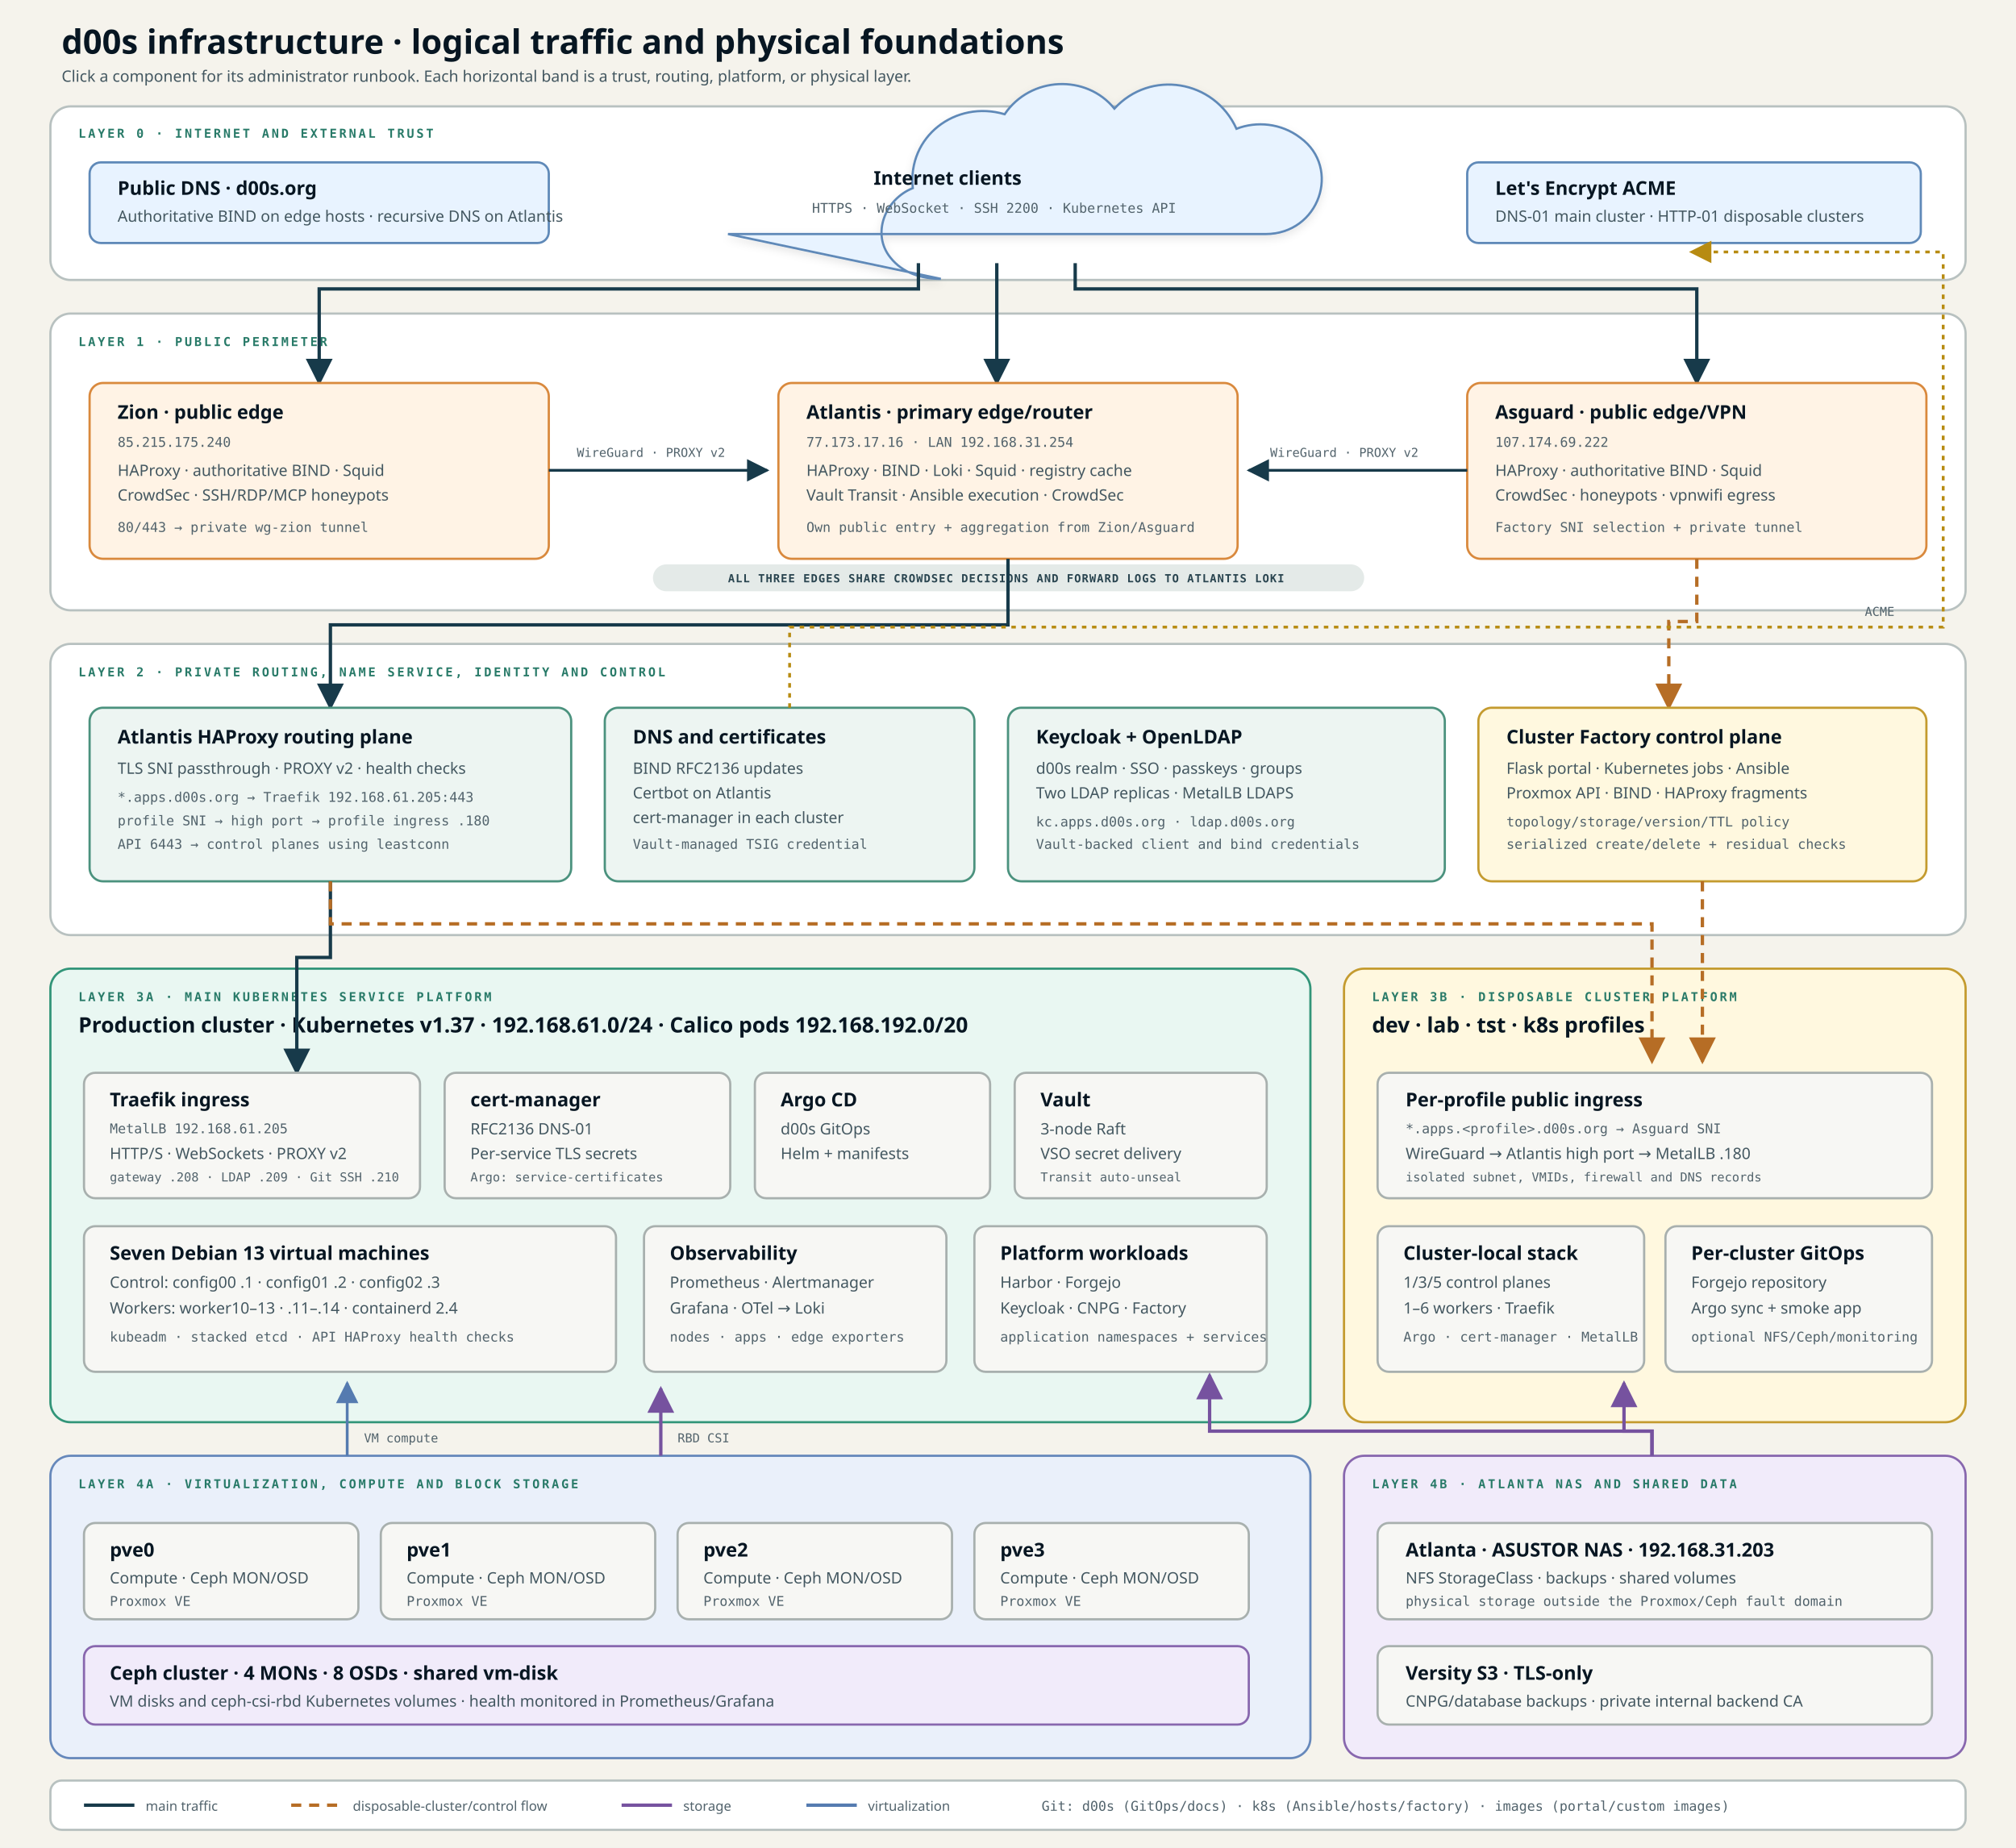
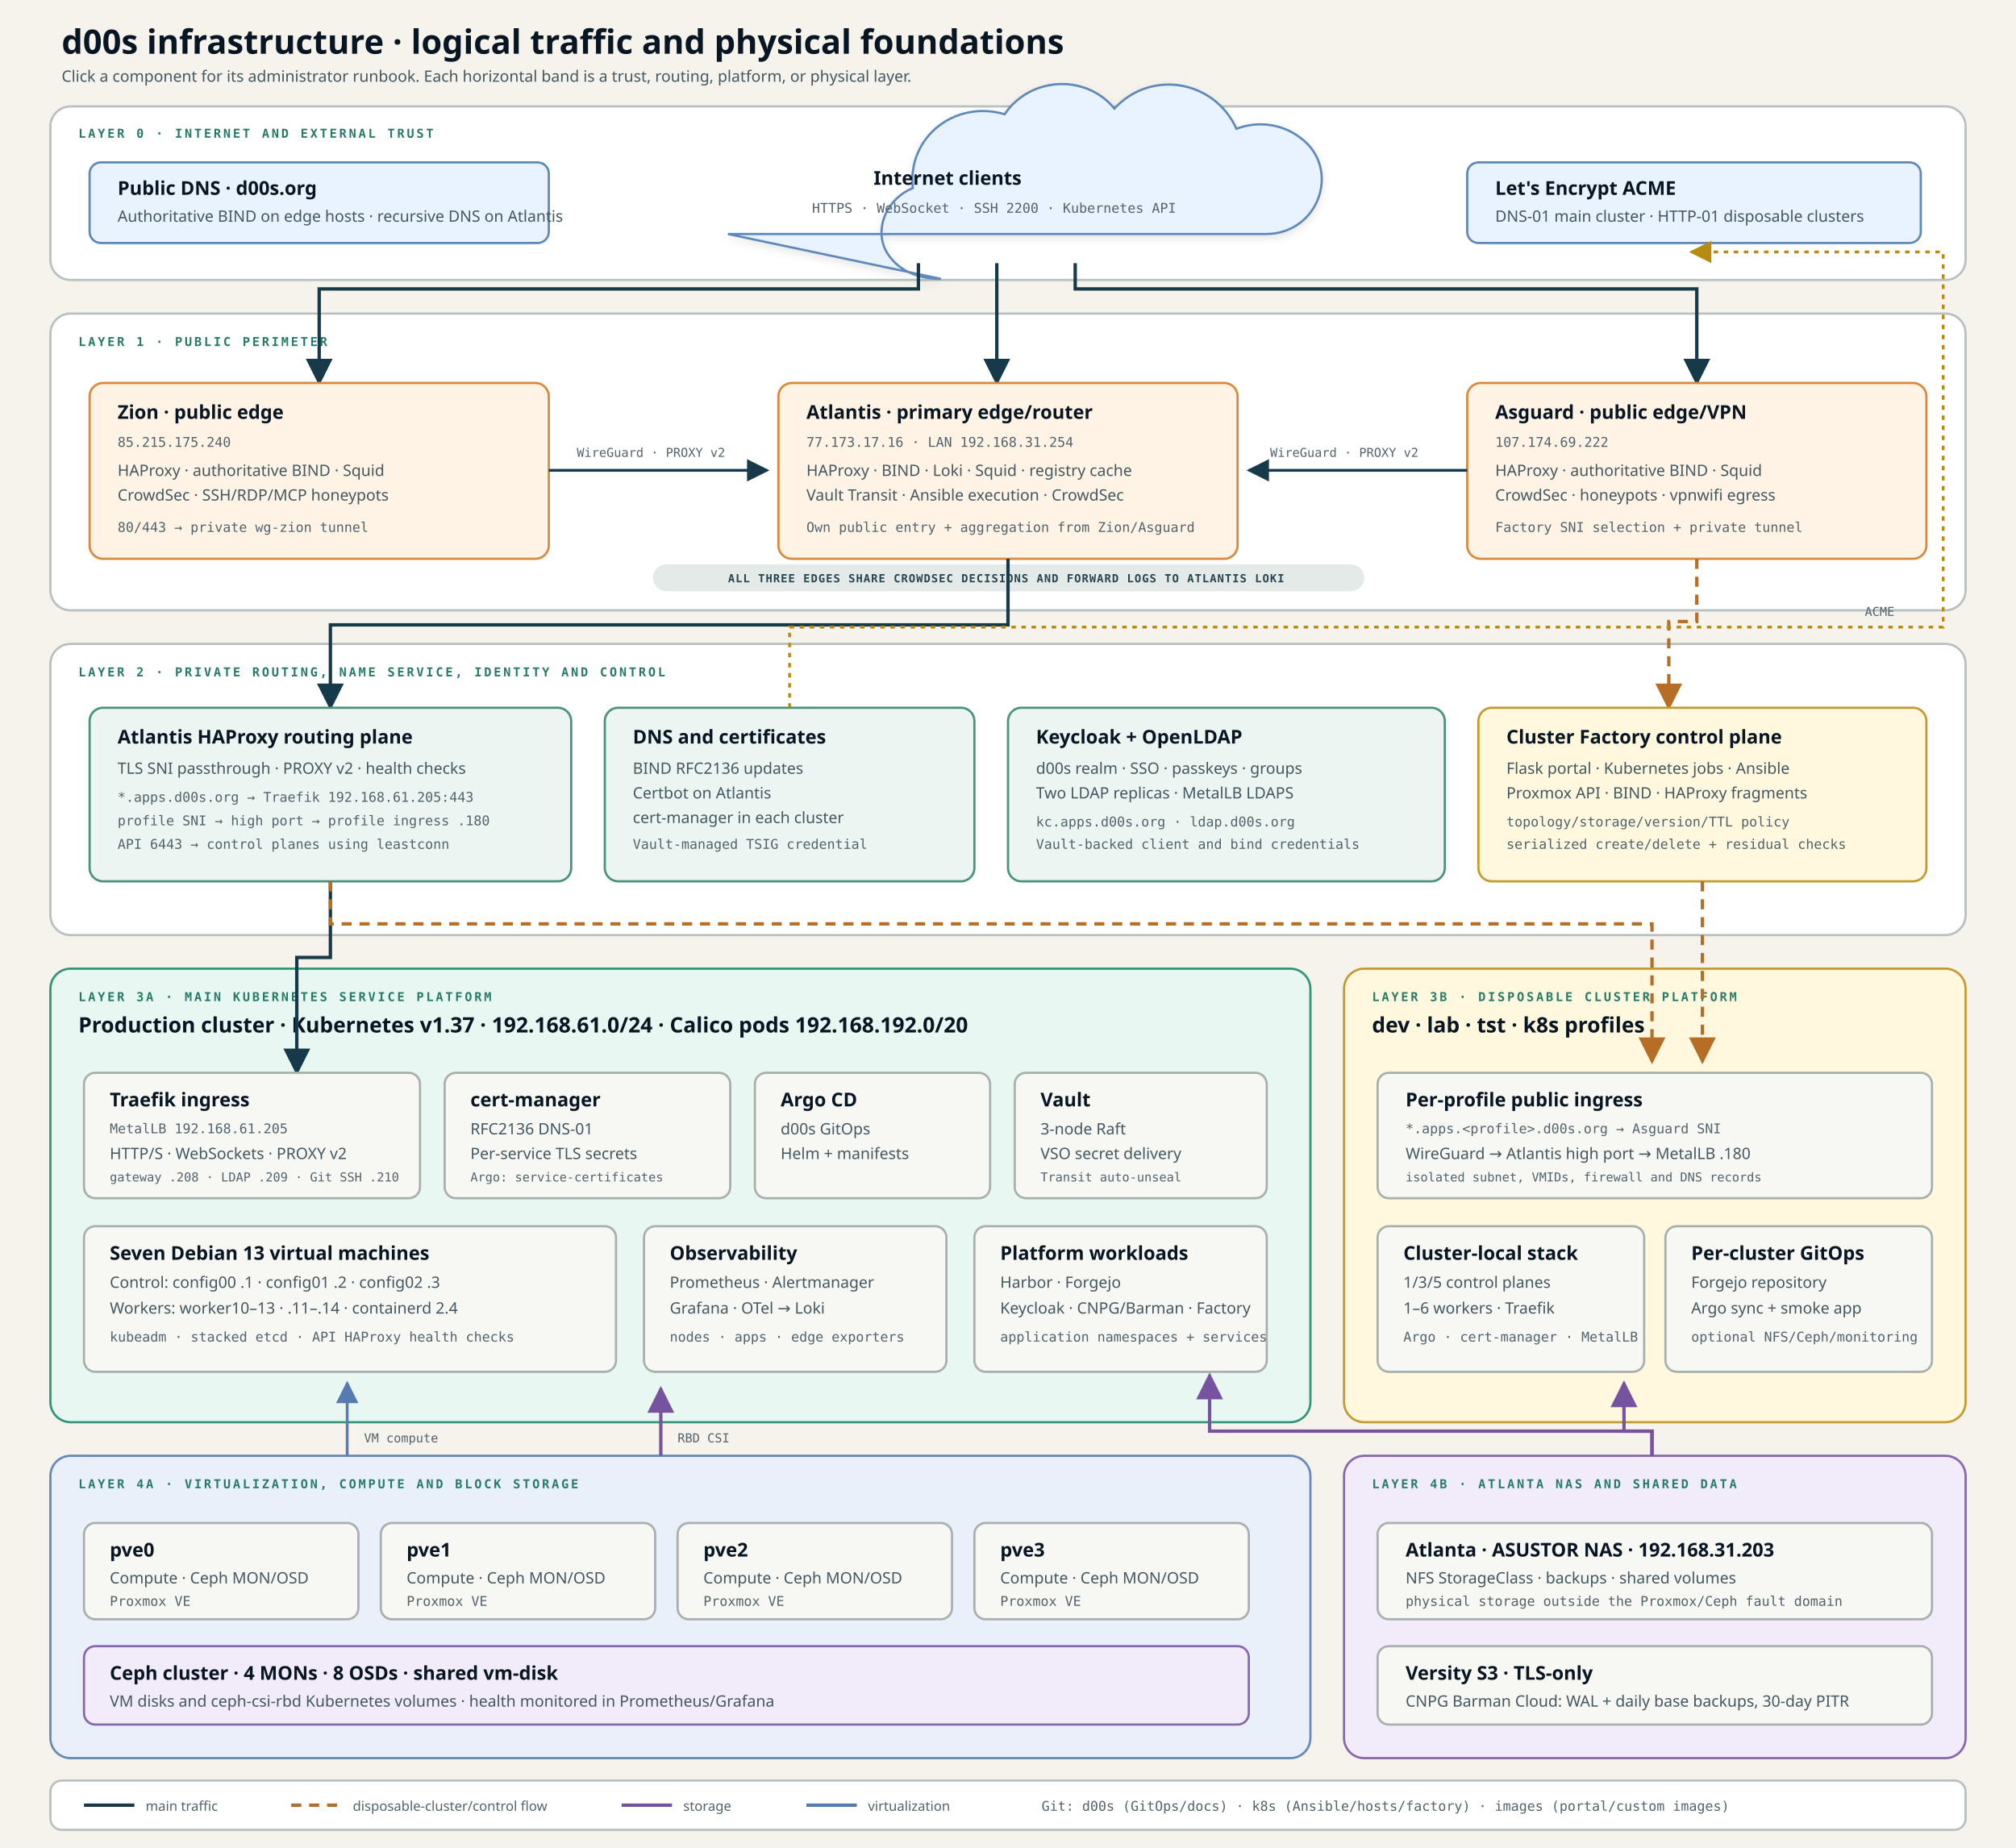
<svg xmlns="http://www.w3.org/2000/svg" viewBox="0 0 1800 1650" role="img" aria-labelledby="title desc">
  <defs>
    <style>
      .bg{fill:#f5f3ec}.layer{fill:#fff;stroke:#b8c1c0;stroke-width:2}.internet{fill:#e8f3ff;stroke:#5f89b8;stroke-width:2}.edge{fill:#fff3e5;stroke:#d9893d;stroke-width:2}.route{fill:#edf5f2;stroke:#4b927e;stroke-width:2}.cluster{fill:#e9f7f2;stroke:#329579;stroke-width:2}.factory{fill:#fff8df;stroke:#c49b2f;stroke-width:2}.infra{fill:#eaf0fa;stroke:#6688bb;stroke-width:2}.data{fill:#f1ebfa;stroke:#8867ae;stroke-width:2}.neutral{fill:#f7f7f4;stroke:#a8b0ae;stroke-width:2}.heading{font:750 30px system-ui,sans-serif;fill:#071622}.layer-title{font:750 19px system-ui,sans-serif;fill:#071622}.label{font:750 17px system-ui,sans-serif;fill:#071622}.small{font:14px system-ui,sans-serif;fill:#435760}.tiny{font:12px ui-monospace,SFMono-Regular,monospace;fill:#52636c}.micro{font:11px ui-monospace,SFMono-Regular,monospace;fill:#52636c}.eyebrow{font:700 11px ui-monospace,SFMono-Regular,monospace;fill:#287a68;letter-spacing:2px}.flow{fill:none;stroke:#173a4a;stroke-width:3;marker-end:url(#arrow)}.flow2{fill:none;stroke:#173a4a;stroke-width:2.5;marker-end:url(#arrow)}.alt{fill:none;stroke:#b66d25;stroke-width:3;stroke-dasharray:9 7;marker-end:url(#arrow-orange)}.trust{fill:none;stroke:#b78b12;stroke-width:2.5;stroke-dasharray:4 5;marker-end:url(#arrow-gold)}.storage{fill:none;stroke:#76529f;stroke-width:3;marker-end:url(#arrow-purple)}.virtual{fill:none;stroke:#557bb0;stroke-width:2.5;marker-end:url(#arrow-blue)}.click{cursor:pointer}.click:hover rect,.click:hover path.cloud{stroke-width:4}.note{font:12px system-ui,sans-serif;fill:#52636c}.legend-line{stroke-width:3}.pill{fill:#e4eae8}.pill-text{font:700 10px ui-monospace,monospace;fill:#29444f;letter-spacing:.7px}
    </style>
    <marker id="arrow" viewBox="0 0 10 10" refX="9" refY="5" markerWidth="8" markerHeight="8" orient="auto-start-reverse">
      <path d="M0 0l10 5-10 5z" fill="#173a4a" />
    </marker>
    <marker id="arrow-orange" viewBox="0 0 10 10" refX="9" refY="5" markerWidth="8" markerHeight="8" orient="auto-start-reverse">
      <path d="M0 0l10 5-10 5z" fill="#b66d25" />
    </marker>
    <marker id="arrow-gold" viewBox="0 0 10 10" refX="9" refY="5" markerWidth="8" markerHeight="8" orient="auto-start-reverse">
      <path d="M0 0l10 5-10 5z" fill="#b78b12" />
    </marker>
    <marker id="arrow-purple" viewBox="0 0 10 10" refX="9" refY="5" markerWidth="8" markerHeight="8" orient="auto-start-reverse">
      <path d="M0 0l10 5-10 5z" fill="#76529f" />
    </marker>
    <marker id="arrow-blue" viewBox="0 0 10 10" refX="9" refY="5" markerWidth="8" markerHeight="8" orient="auto-start-reverse">
      <path d="M0 0l10 5-10 5z" fill="#557bb0" />
    </marker>
    <filter id="shadow" x="-10%" y="-10%" width="120%" height="130%">
      <feDropShadow dx="0" dy="3" stdDeviation="4" flood-color="#071622" flood-opacity=".10" />
    </filter>
  </defs>
  <rect class="bg" width="1800" height="1650" />
  <text class="heading" x="55" y="48">d00s infrastructure · logical traffic and physical foundations</text>
  <text class="small" x="55" y="73">Click a component for its administrator runbook. Each horizontal band is a trust, routing, platform, or physical layer.</text>
  <rect class="layer" x="45" y="95" width="1710" height="155" rx="18" />
  <text class="eyebrow" x="70" y="123">LAYER 0 · INTERNET AND EXTERNAL TRUST</text>
  <path class="cloud internet" filter="url(#shadow)" d="M650 209h480c48 0 68-59 31-86-17-13-39-15-57-8-20-44-77-53-109-18-25-31-75-29-98 5-44-13-87 20-82 66-25 10-37 41-20 62 11 14 28 19 45 19z" />
  <text class="label" x="780" y="165">Internet clients</text>
  <text class="tiny" x="725" y="190">HTTPS · WebSocket · SSH 2200 · Kubernetes API</text>
  <a href="/docs/atlantis" class="click">
    <g>
      <rect class="internet" x="80" y="145" width="410" height="72" rx="10" />
      <text class="label" x="105" y="174">Public DNS · d00s.org</text>
      <text class="small" x="105" y="198">Authoritative BIND on edge hosts · recursive DNS on Atlantis</text>
    </g>
  </a>
  <a href="/docs/certificates" class="click">
    <g>
      <rect class="internet" x="1310" y="145" width="405" height="72" rx="10" />
      <text class="label" x="1335" y="174">Let's Encrypt ACME</text>
      <text class="small" x="1335" y="198">DNS-01 main cluster · HTTP-01 disposable clusters</text>
    </g>
  </a>
  <rect class="layer" x="45" y="280" width="1710" height="265" rx="18" />
  <text class="eyebrow" x="70" y="309">LAYER 1 · PUBLIC PERIMETER</text>
  <path class="flow" d="M820 235V258H285V342" />
  <path class="flow" d="M890 235V342" />
  <path class="flow" d="M960 235V258H1515V342" />
  <a href="/docs/zion" class="click">
    <g>
      <rect class="edge" x="80" y="342" width="410" height="157" rx="12" />
      <text class="label" x="105" y="374">Zion · public edge</text>
      <text class="tiny" x="105" y="399">85.215.175.240</text>
      <text class="small" x="105" y="425">HAProxy · authoritative BIND · Squid</text>
      <text class="small" x="105" y="447">CrowdSec · SSH/RDP/MCP honeypots</text>
      <text class="tiny" x="105" y="475">80/443 → private wg-zion tunnel</text>
    </g>
  </a>
  <a href="/docs/atlantis" class="click">
    <g>
      <rect class="edge" x="695" y="342" width="410" height="157" rx="12" />
      <text class="label" x="720" y="374">Atlantis · primary edge/router</text>
      <text class="tiny" x="720" y="399">77.173.17.16 · LAN 192.168.31.254</text>
      <text class="small" x="720" y="425">HAProxy · BIND · Loki · Squid · registry cache</text>
      <text class="small" x="720" y="447">Vault Transit · Ansible execution · CrowdSec</text>
      <text class="tiny" x="720" y="475">Own public entry + aggregation from Zion/Asguard</text>
    </g>
  </a>
  <a href="/docs/asguard" class="click">
    <g>
      <rect class="edge" x="1310" y="342" width="410" height="157" rx="12" />
      <text class="label" x="1335" y="374">Asguard · public edge/VPN</text>
      <text class="tiny" x="1335" y="399">107.174.69.222</text>
      <text class="small" x="1335" y="425">HAProxy · authoritative BIND · Squid</text>
      <text class="small" x="1335" y="447">CrowdSec · honeypots · vpnwifi egress</text>
      <text class="tiny" x="1335" y="475">Factory SNI selection + private tunnel</text>
    </g>
  </a>
  <path class="flow2" d="M490 420H685" />
  <text class="micro" x="515" y="408">WireGuard · PROXY v2</text>
  <path class="flow2" d="M1310 420H1115" />
  <text class="micro" x="1134" y="408">WireGuard · PROXY v2</text>
  <rect class="pill" x="583" y="504" width="635" height="24" rx="12" />
  <text class="pill-text" x="650" y="520">ALL THREE EDGES SHARE CROWDSEC DECISIONS AND FORWARD LOGS TO ATLANTIS LOKI</text>
  <rect class="layer" x="45" y="575" width="1710" height="260" rx="18" />
  <text class="eyebrow" x="70" y="604">LAYER 2 · PRIVATE ROUTING, NAME SERVICE, IDENTITY AND CONTROL</text>
  <path class="flow" d="M900 499V558H295V632" />
  <path class="alt" d="M1515 499V555H1490V632" />
  <a href="/docs/atlantis" class="click">
    <g>
      <rect class="route" x="80" y="632" width="430" height="155" rx="12" />
      <text class="label" x="105" y="664">Atlantis HAProxy routing plane</text>
      <text class="small" x="105" y="691">TLS SNI passthrough · PROXY v2 · health checks</text>
      <text class="tiny" x="105" y="716">*.apps.d00s.org → Traefik 192.168.61.205:443</text>
      <text class="tiny" x="105" y="737">profile SNI → high port → profile ingress .180</text>
      <text class="tiny" x="105" y="758">API 6443 → control planes using leastconn</text>
    </g>
  </a>
  <a href="/docs/certificates" class="click">
    <g>
      <rect class="route" x="540" y="632" width="330" height="155" rx="12" />
      <text class="label" x="565" y="664">DNS and certificates</text>
      <text class="small" x="565" y="691">BIND RFC2136 updates</text>
      <text class="small" x="565" y="713">Certbot on Atlantis</text>
      <text class="small" x="565" y="735">cert-manager in each cluster</text>
      <text class="tiny" x="565" y="758">Vault-managed TSIG credential</text>
    </g>
  </a>
  <a href="/docs/identity" class="click">
    <g>
      <rect class="route" x="900" y="632" width="390" height="155" rx="12" />
      <text class="label" x="925" y="664">Keycloak + OpenLDAP</text>
      <text class="small" x="925" y="691">d00s realm · SSO · passkeys · groups</text>
      <text class="small" x="925" y="713">Two LDAP replicas · MetalLB LDAPS</text>
      <text class="tiny" x="925" y="738">kc.apps.d00s.org · ldap.d00s.org</text>
      <text class="tiny" x="925" y="758">Vault-backed client and bind credentials</text>
    </g>
  </a>
  <a href="/docs/factory" class="click">
    <g>
      <rect class="factory" x="1320" y="632" width="400" height="155" rx="12" />
      <text class="label" x="1345" y="664">Cluster Factory control plane</text>
      <text class="small" x="1345" y="691">Flask portal · Kubernetes jobs · Ansible</text>
      <text class="small" x="1345" y="713">Proxmox API · BIND · HAProxy fragments</text>
      <text class="tiny" x="1345" y="738">topology/storage/version/TTL policy</text>
      <text class="tiny" x="1345" y="758">serialized create/delete + residual checks</text>
    </g>
  </a>
  <path class="trust" d="M705 632V560H1735V225H1510" />
  <text class="micro" x="1665" y="550">ACME</text>
  <rect class="cluster" x="45" y="865" width="1125" height="405" rx="18" />
  <text class="eyebrow" x="70" y="894">LAYER 3A · MAIN KUBERNETES SERVICE PLATFORM</text>
  <text class="layer-title" x="70" y="922">Production cluster · Kubernetes v1.37 · 192.168.61.0/24 · Calico pods 192.168.192.0/20</text>
  <path class="flow" d="M295 787V855H265V958" />
  <a href="/docs/ingress" class="click">
    <g>
      <rect class="neutral" x="75" y="958" width="300" height="112" rx="10" />
      <text class="label" x="98" y="988">Traefik ingress</text>
      <text class="tiny" x="98" y="1012">MetalLB 192.168.61.205</text>
      <text class="small" x="98" y="1035">HTTP/S · WebSockets · PROXY v2</text>
      <text class="micro" x="98" y="1055">gateway .208 · LDAP .209 · Git SSH .210</text>
    </g>
  </a>
  <a href="/docs/certificates" class="click">
    <g>
      <rect class="neutral" x="397" y="958" width="255" height="112" rx="10" />
      <text class="label" x="420" y="988">cert-manager</text>
      <text class="small" x="420" y="1013">RFC2136 DNS-01</text>
      <text class="small" x="420" y="1035">Per-service TLS secrets</text>
      <text class="micro" x="420" y="1055">Argo: service-certificates</text>
    </g>
  </a>
  <a href="/docs/argocd" class="click">
    <g>
      <rect class="neutral" x="674" y="958" width="210" height="112" rx="10" />
      <text class="label" x="697" y="988">Argo CD</text>
      <text class="small" x="697" y="1013">d00s GitOps</text>
      <text class="small" x="697" y="1035">Helm + manifests</text>
    </g>
  </a>
  <a href="/docs/vault" class="click">
    <g>
      <rect class="neutral" x="906" y="958" width="225" height="112" rx="10" />
      <text class="label" x="929" y="988">Vault</text>
      <text class="small" x="929" y="1013">3-node Raft</text>
      <text class="small" x="929" y="1035">VSO secret delivery</text>
      <text class="micro" x="929" y="1055">Transit auto-unseal</text>
    </g>
  </a>
  <a href="/docs/kubernetes" class="click">
    <g>
      <rect class="neutral" x="75" y="1095" width="475" height="130" rx="10" />
      <text class="label" x="98" y="1125">Seven Debian 13 virtual machines</text>
      <text class="small" x="98" y="1150">Control: config00 .1 · config01 .2 · config02 .3</text>
      <text class="small" x="98" y="1173">Workers: worker10–13 · .11–.14 · containerd 2.4</text>
      <text class="tiny" x="98" y="1198">kubeadm · stacked etcd · API HAProxy health checks</text>
    </g>
  </a>
  <a href="/docs/monitoring" class="click">
    <g>
      <rect class="neutral" x="575" y="1095" width="270" height="130" rx="10" />
      <text class="label" x="598" y="1125">Observability</text>
      <text class="small" x="598" y="1150">Prometheus · Alertmanager</text>
      <text class="small" x="598" y="1173">Grafana · OTel → Loki</text>
      <text class="tiny" x="598" y="1198">nodes · apps · edge exporters</text>
    </g>
  </a>
  <a href="/docs/registry" class="click">
    <g>
      <rect class="neutral" x="870" y="1095" width="261" height="130" rx="10" />
      <text class="label" x="893" y="1125">Platform workloads</text>
      <text class="small" x="893" y="1150">Harbor · Forgejo</text>
-       <text class="small" x="893" y="1173">Keycloak · CNPG · Factory</text>
+       <text class="small" x="893" y="1173">Keycloak · CNPG/Barman · Factory</text>
      <text class="tiny" x="893" y="1198">application namespaces + services</text>
    </g>
  </a>
  <rect class="factory" x="1200" y="865" width="555" height="405" rx="18" />
  <text class="eyebrow" x="1225" y="894">LAYER 3B · DISPOSABLE CLUSTER PLATFORM</text>
  <text class="layer-title" x="1225" y="922">dev · lab · tst · k8s profiles</text>
  <path class="alt" d="M295 787V825H1475V948" />
  <path class="alt" d="M1520 787V948" />
  <a href="/docs/factory" class="click">
    <g>
      <rect class="neutral" x="1230" y="958" width="495" height="112" rx="10" />
      <text class="label" x="1255" y="988">Per-profile public ingress</text>
      <text class="tiny" x="1255" y="1012">*.apps.&lt;profile&gt;.d00s.org → Asguard SNI</text>
      <text class="small" x="1255" y="1035">WireGuard → Atlantis high port → MetalLB .180</text>
      <text class="micro" x="1255" y="1055">isolated subnet, VMIDs, firewall and DNS records</text>
    </g>
  </a>
  <a href="/docs/factory" class="click">
    <g>
      <rect class="neutral" x="1230" y="1095" width="238" height="130" rx="10" />
      <text class="label" x="1253" y="1125">Cluster-local stack</text>
      <text class="small" x="1253" y="1150">1/3/5 control planes</text>
      <text class="small" x="1253" y="1173">1–6 workers · Traefik</text>
      <text class="tiny" x="1253" y="1198">Argo · cert-manager · MetalLB</text>
    </g>
  </a>
  <a href="/docs/registry" class="click">
    <g>
      <rect class="neutral" x="1487" y="1095" width="238" height="130" rx="10" />
      <text class="label" x="1510" y="1125">Per-cluster GitOps</text>
      <text class="small" x="1510" y="1150">Forgejo repository</text>
      <text class="small" x="1510" y="1173">Argo sync + smoke app</text>
      <text class="tiny" x="1510" y="1198">optional NFS/Ceph/monitoring</text>
    </g>
  </a>
  <rect class="infra" x="45" y="1300" width="1125" height="270" rx="18" />
  <text class="eyebrow" x="70" y="1329">LAYER 4A · VIRTUALIZATION, COMPUTE AND BLOCK STORAGE</text>
  <a href="/docs/proxmox" class="click">
    <g>
      <rect class="neutral" x="75" y="1360" width="245" height="86" rx="10" />
      <text class="label" x="98" y="1390">pve0</text>
      <text class="small" x="98" y="1414">Compute · Ceph MON/OSD</text>
      <text class="tiny" x="98" y="1434">Proxmox VE</text>
      <rect class="neutral" x="340" y="1360" width="245" height="86" rx="10" />
      <text class="label" x="363" y="1390">pve1</text>
      <text class="small" x="363" y="1414">Compute · Ceph MON/OSD</text>
      <text class="tiny" x="363" y="1434">Proxmox VE</text>
      <rect class="neutral" x="605" y="1360" width="245" height="86" rx="10" />
      <text class="label" x="628" y="1390">pve2</text>
      <text class="small" x="628" y="1414">Compute · Ceph MON/OSD</text>
      <text class="tiny" x="628" y="1434">Proxmox VE</text>
      <rect class="neutral" x="870" y="1360" width="245" height="86" rx="10" />
      <text class="label" x="893" y="1390">pve3</text>
      <text class="small" x="893" y="1414">Compute · Ceph MON/OSD</text>
      <text class="tiny" x="893" y="1434">Proxmox VE</text>
      <rect class="data" x="75" y="1470" width="1040" height="70" rx="10" />
      <text class="label" x="98" y="1500">Ceph cluster · 4 MONs · 8 OSDs · shared vm-disk</text>
      <text class="small" x="98" y="1524">VM disks and ceph-csi-rbd Kubernetes volumes · health monitored in Prometheus/Grafana</text>
    </g>
  </a>
  <path class="virtual" d="M310 1300V1280H310V1235" />
  <text class="micro" x="325" y="1288">VM compute</text>
  <path class="storage" d="M590 1300V1240" />
  <text class="micro" x="605" y="1288">RBD CSI</text>
  <rect class="data" x="1200" y="1300" width="555" height="270" rx="18" />
  <text class="eyebrow" x="1225" y="1329">LAYER 4B · ATLANTA NAS AND SHARED DATA</text>
  <a href="/docs/storage" class="click">
    <g>
      <rect class="neutral" x="1230" y="1360" width="495" height="86" rx="10" />
      <text class="label" x="1255" y="1390">Atlanta · ASUSTOR NAS · 192.168.31.203</text>
      <text class="small" x="1255" y="1414">NFS StorageClass · backups · shared volumes</text>
      <text class="tiny" x="1255" y="1434">physical storage outside the Proxmox/Ceph fault domain</text>
      <rect class="neutral" x="1230" y="1470" width="495" height="70" rx="10" />
      <text class="label" x="1255" y="1500">Versity S3 · TLS-only</text>
-       <text class="small" x="1255" y="1524">CNPG/database backups · private internal backend CA</text>
+       <text class="small" x="1255" y="1524">CNPG Barman Cloud: WAL + daily base backups, 30-day PITR</text>
    </g>
  </a>
  <path class="storage" d="M1475 1300V1278H1080V1228" />
  <path class="storage" d="M1475 1300V1278H1450V1235" />
  <rect class="layer" x="45" y="1590" width="1710" height="44" rx="10" />
  <line class="legend-line" x1="75" y1="1612" x2="120" y2="1612" stroke="#173a4a" />
  <text class="note" x="130" y="1617">main traffic</text>
  <line class="legend-line" x1="260" y1="1612" x2="305" y2="1612" stroke="#b66d25" stroke-dasharray="9 7" />
  <text class="note" x="315" y="1617">disposable-cluster/control flow</text>
  <line class="legend-line" x1="555" y1="1612" x2="600" y2="1612" stroke="#76529f" />
  <text class="note" x="610" y="1617">storage</text>
  <line class="legend-line" x1="720" y1="1612" x2="765" y2="1612" stroke="#557bb0" />
  <text class="note" x="775" y="1617">virtualization</text>
  <text class="tiny" x="930" y="1617">Git: d00s (GitOps/docs) · k8s (Ansible/hosts/factory) · images (portal/custom images)</text>
</svg>
